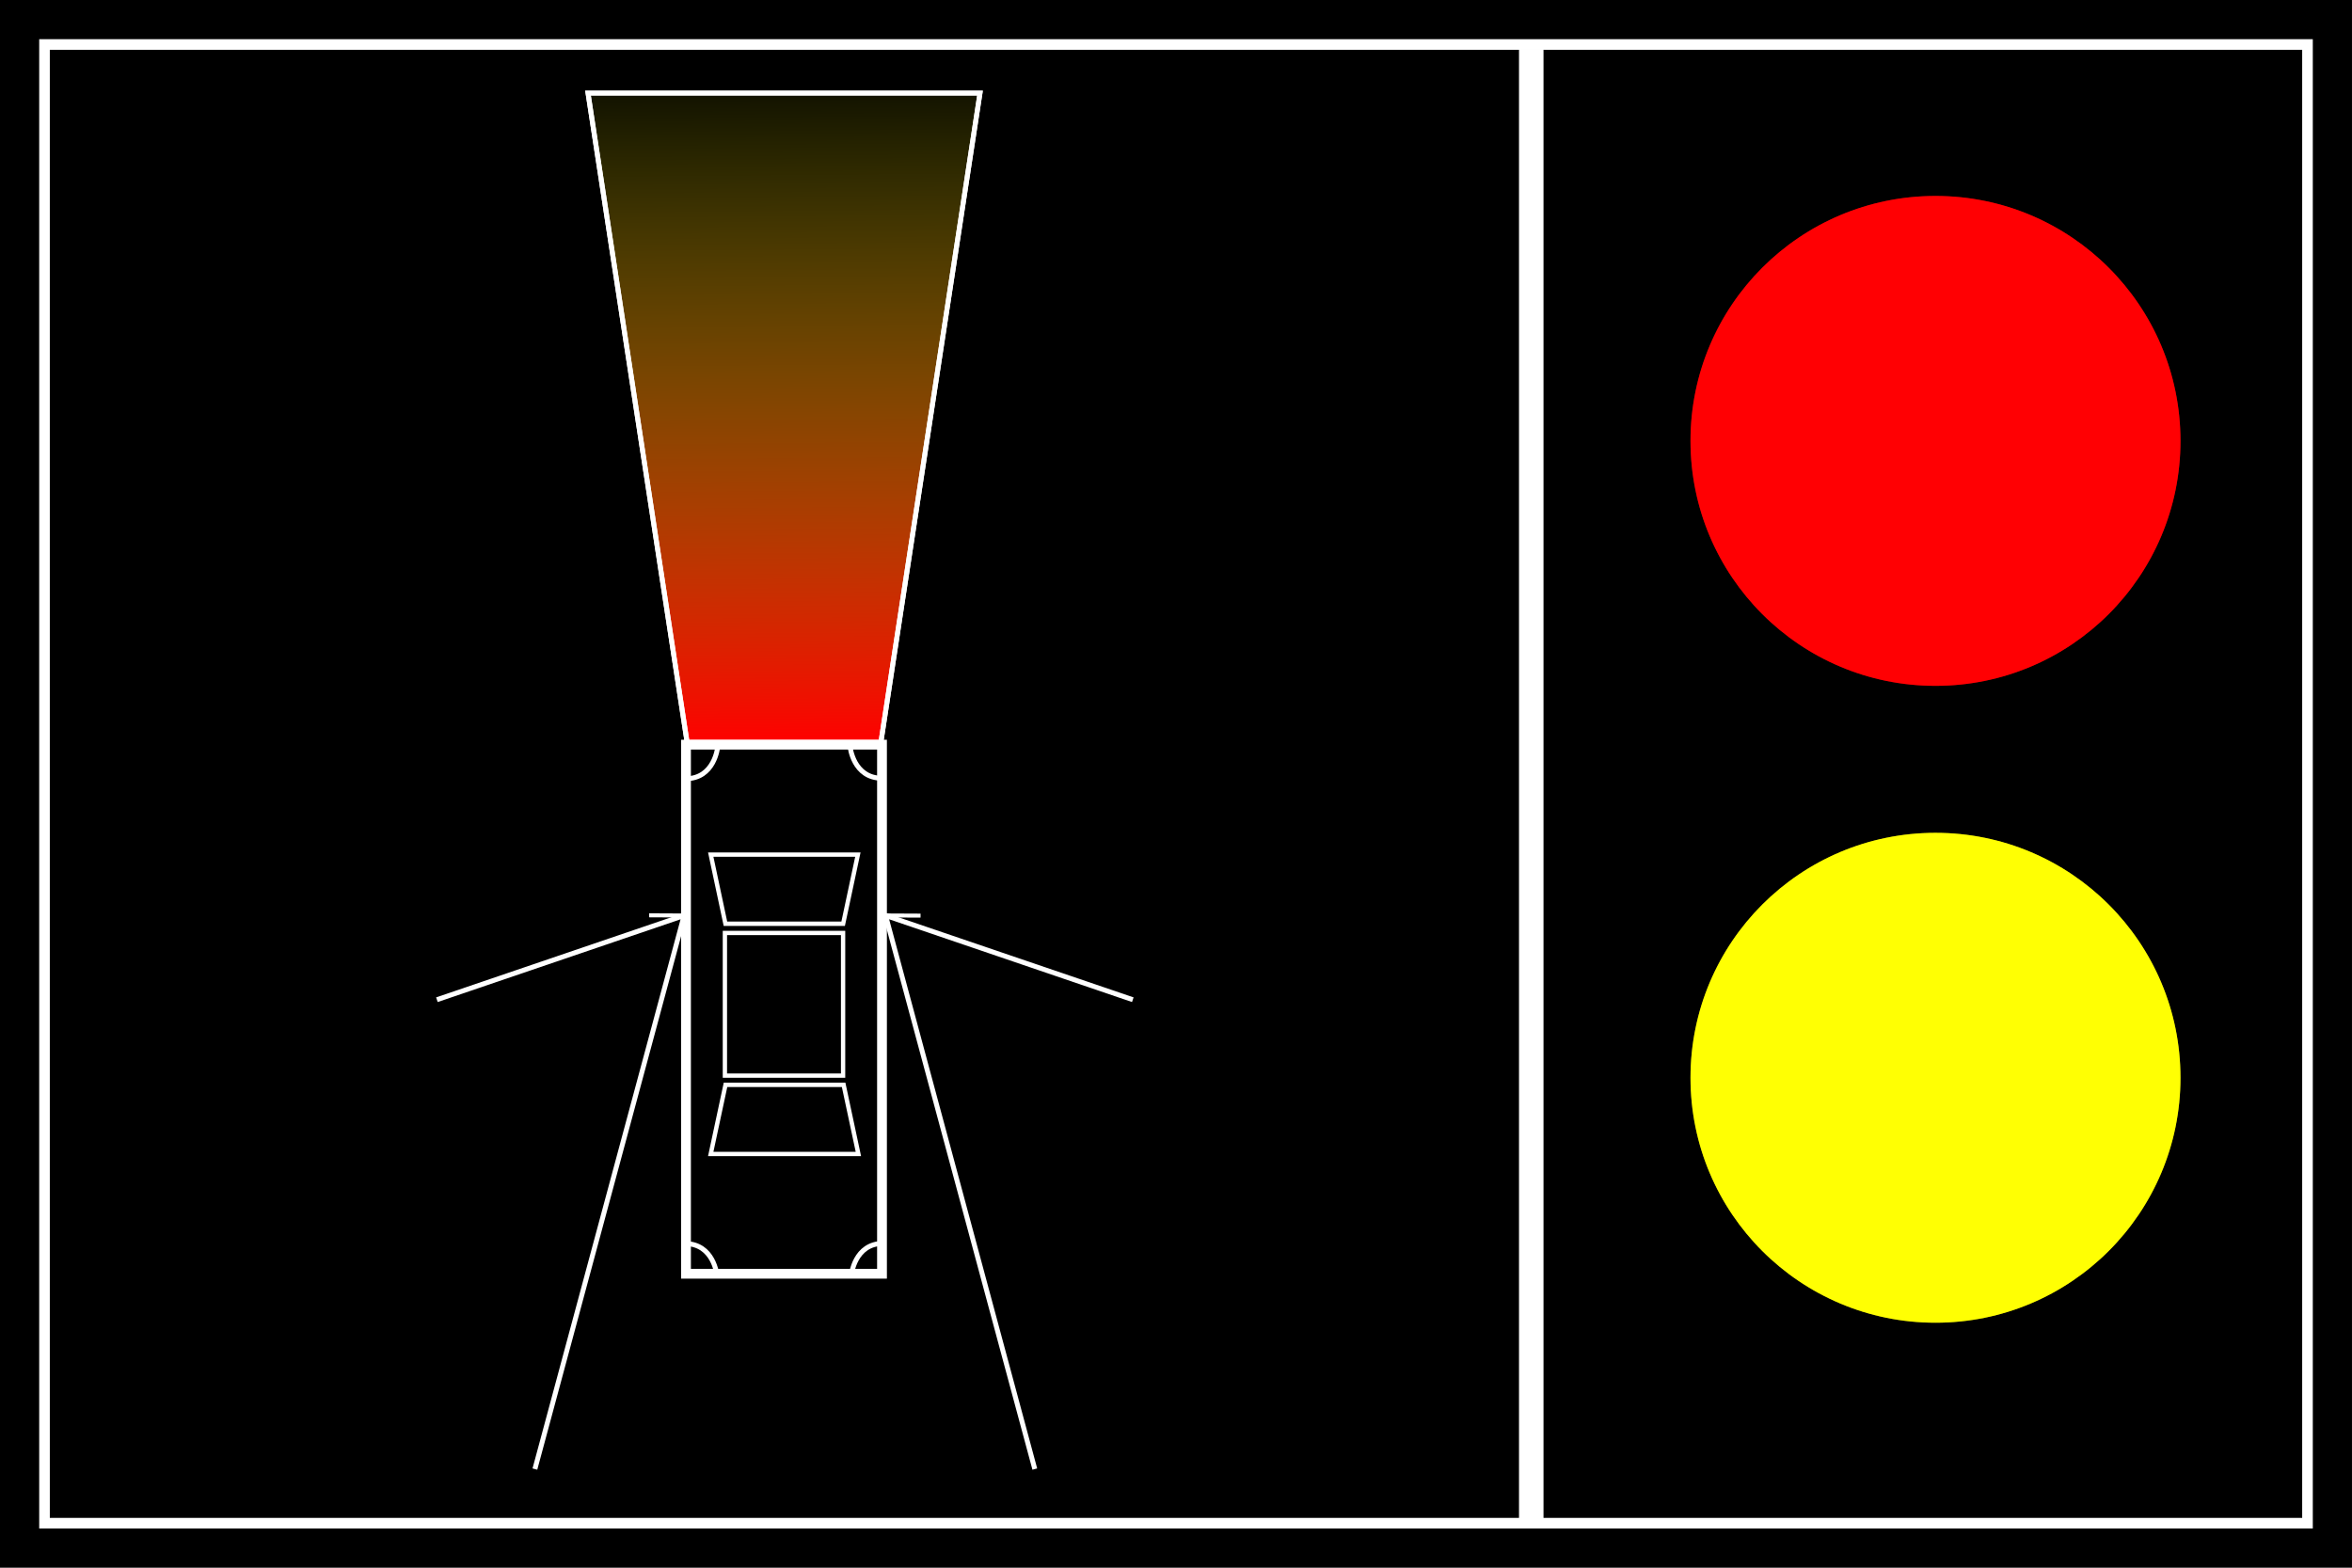
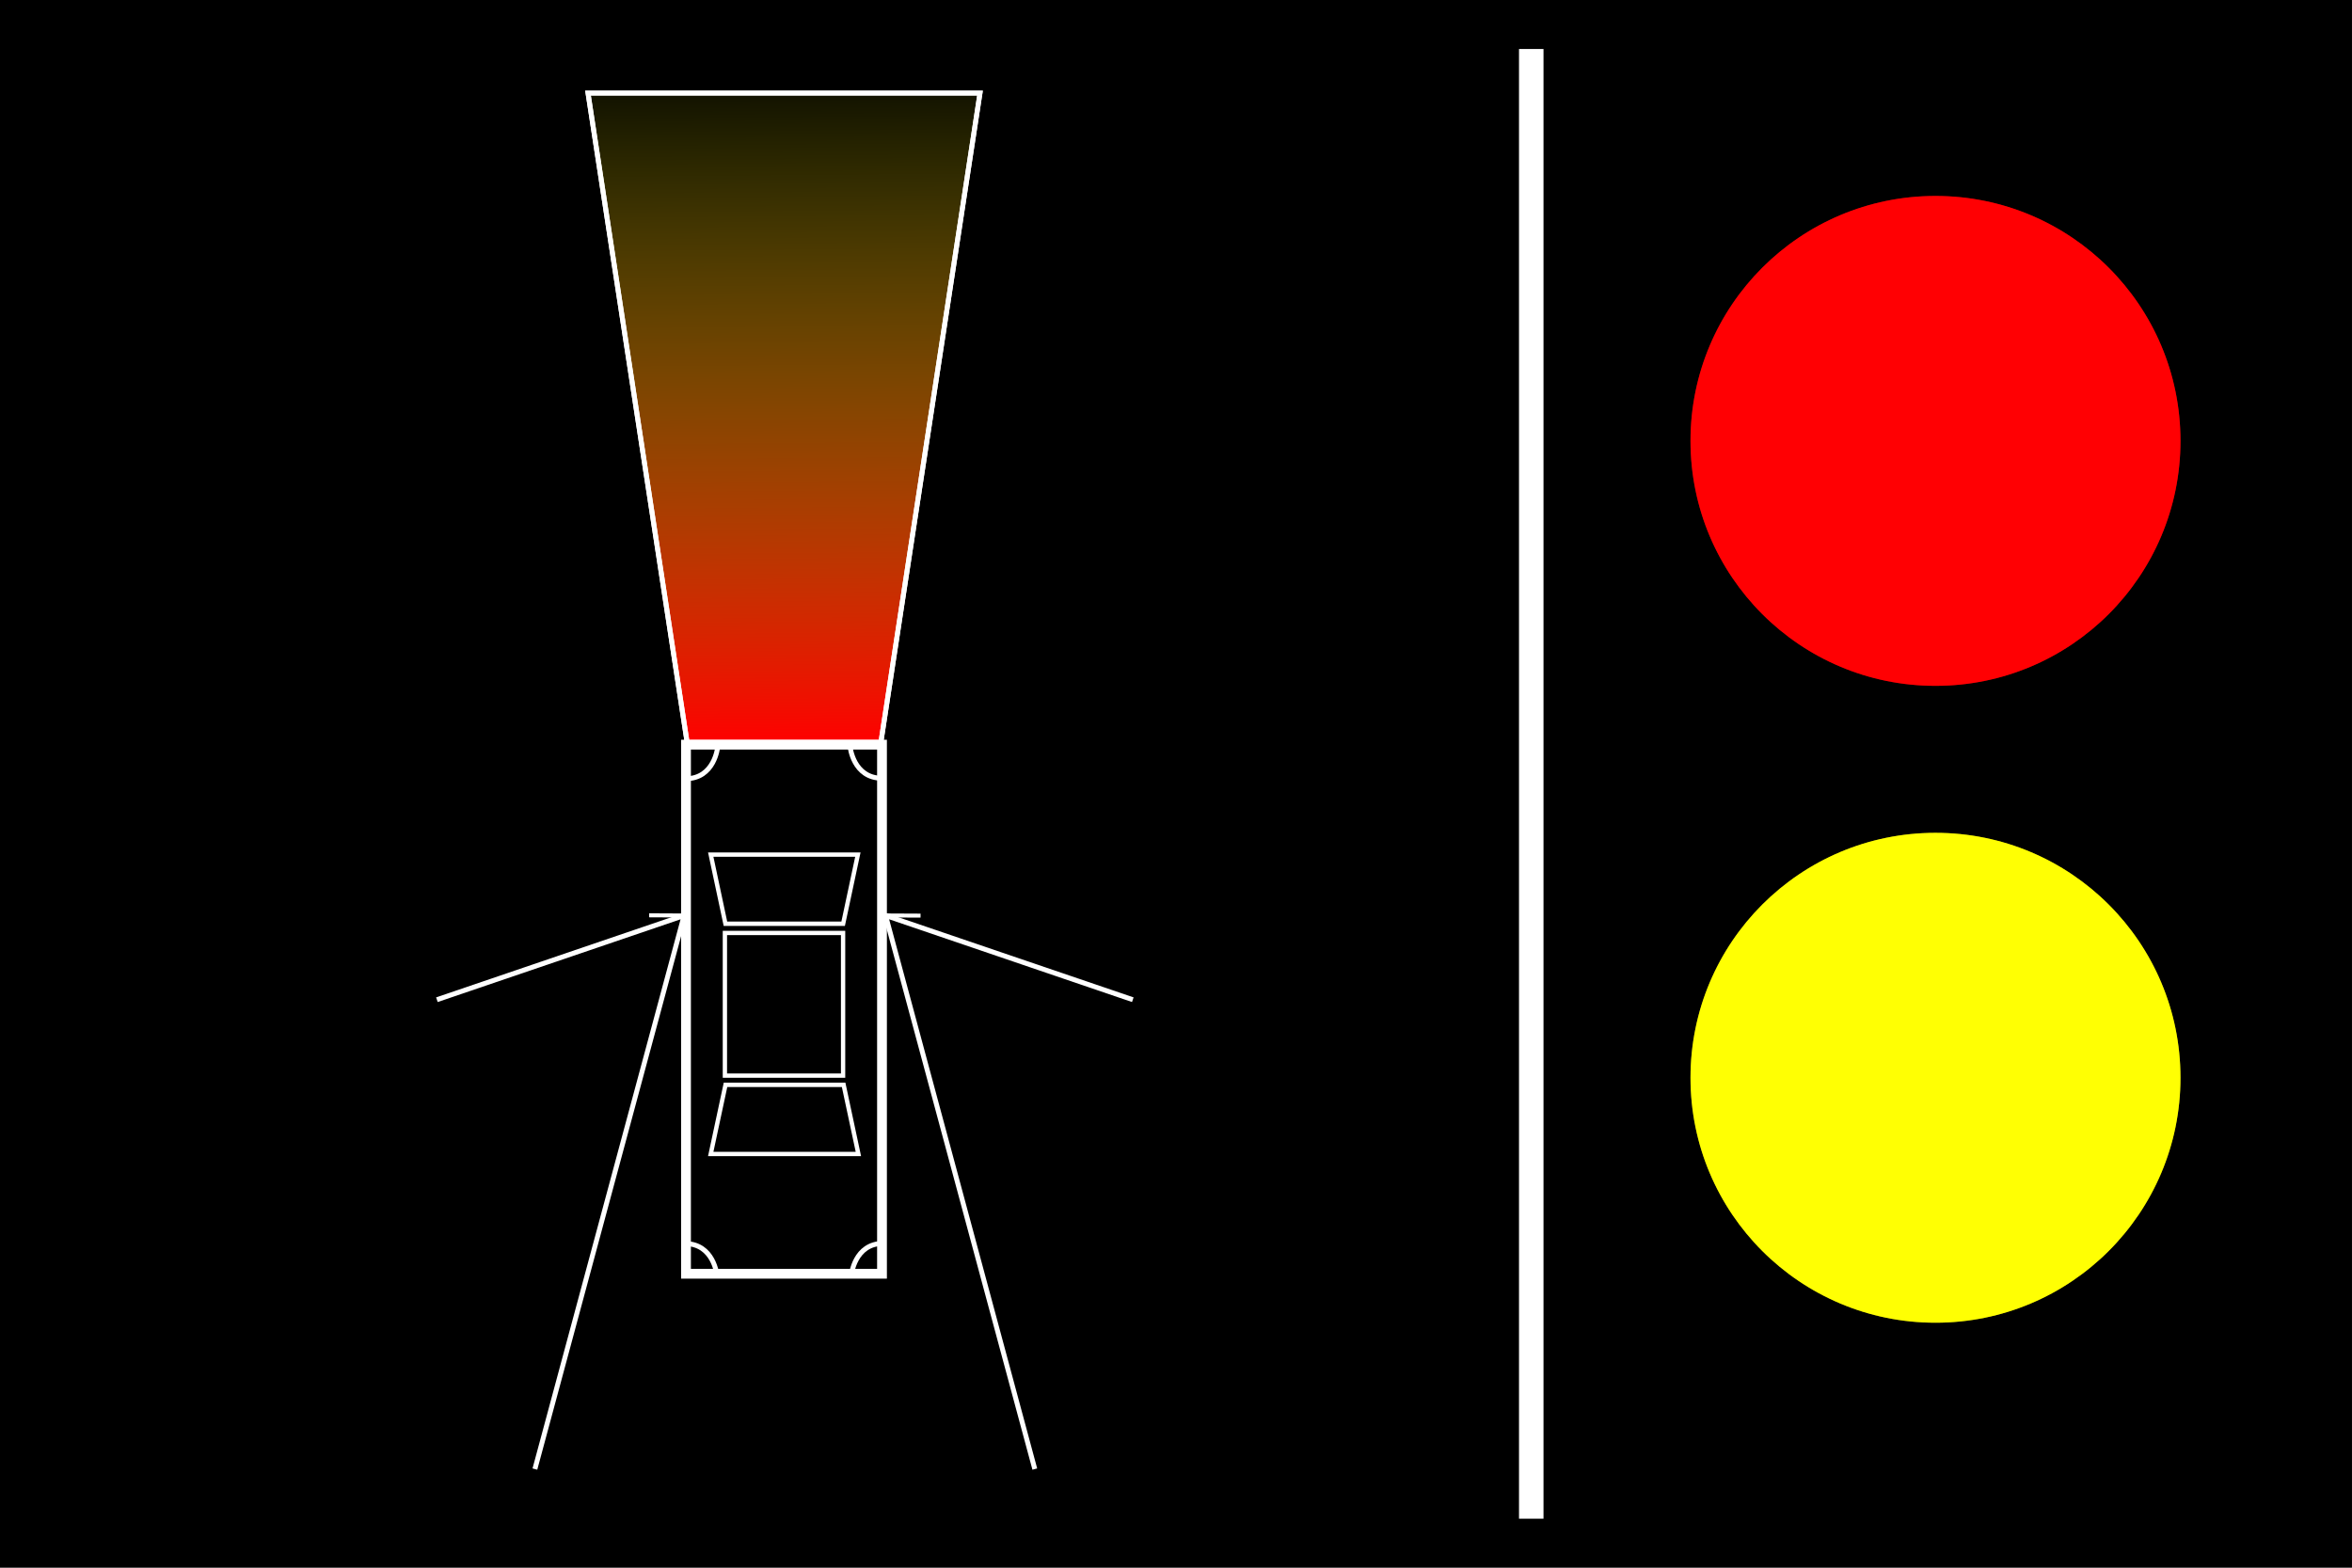
<svg xmlns="http://www.w3.org/2000/svg" xmlns:xlink="http://www.w3.org/1999/xlink" width="480" height="320" viewBox="0 0 127 84.667" version="1.1" id="svg8">
  <defs id="defs2">
    <linearGradient id="linearGradient880">
      <stop style="stop-color:#ffff03;stop-opacity:0.075" offset="0" id="stop876" />
      <stop style="stop-color:#ff0000;stop-opacity:1" offset="1" id="stop878" />
    </linearGradient>
    <linearGradient xlink:href="#linearGradient880" id="linearGradient882" x1="42.181" y1="5.359" x2="42.486" y2="40.416" gradientUnits="userSpaceOnUse" gradientTransform="translate(0,-0.264584)" />
  </defs>
  <g id="layer1" transform="translate(0,-212.3333)" style="display:inline">
    <rect style="fill:#000000;fill-opacity:1;stroke:#000000;stroke-width:0.317;stroke-miterlimit:4;stroke-dasharray:none;stroke-opacity:1" id="rect817" width="126.683" height="84.35" x="0.158" y="-296.842" transform="scale(1,-1)" />
  </g>
-   <g id="layer2" style="display:inline">
+   <g id="layer2" style="display:none">
    <rect style="fill:#000000;fill-opacity:0.017;stroke:#ffffff;stroke-width:0.573;stroke-miterlimit:4;stroke-dasharray:none;stroke-opacity:1" id="rect839" width="122.194" height="79.861" x="2.403" y="-82.264" transform="scale(1,-1)" />
  </g>
  <g id="layer3">
    <rect style="fill:#ffffff;fill-opacity:1;stroke:#ffffff;stroke-width:0;stroke-miterlimit:4;stroke-dasharray:none;stroke-opacity:0.011" id="rect842" width="1.323" height="79.375" x="82.021" y="2.646" />
  </g>
  <g id="layer4" style="display:inline">
    <rect style="fill:#ffffff;fill-opacity:0;stroke:#ffffff;stroke-width:0.529;stroke-miterlimit:4;stroke-dasharray:none;stroke-opacity:1" id="rect845" width="10.583" height="28.575" x="-47.625" y="40.217" transform="scale(-1,1)" />
    <path style="fill:none;stroke:#ffffff;stroke-width:0.265px;stroke-linecap:butt;stroke-linejoin:miter;stroke-opacity:1" d="m 37.02,42.057 c 1.567,0 1.731,-1.707 1.731,-1.707" id="path926" />
    <path style="fill:none;stroke:#ffffff;stroke-width:0.265px;stroke-linecap:butt;stroke-linejoin:miter;stroke-opacity:1" d="m 47.633,42.032 c -1.567,0 -1.731,-1.707 -1.731,-1.707" id="path926-9" />
    <path style="fill:none;stroke:#ffffff;stroke-width:0.216px;stroke-linecap:butt;stroke-linejoin:miter;stroke-opacity:1" d="m 36.941,49.443 -1.89,-0.009" id="path943" />
    <path style="fill:none;stroke:#ffffff;stroke-width:0.216px;stroke-linecap:butt;stroke-linejoin:miter;stroke-opacity:1" d="m 49.707,49.451 -1.89,-0.009" id="path943-1" />
    <path style="fill:none;stroke:#ffffff;stroke-width:0.265px;stroke-linecap:butt;stroke-linejoin:miter;stroke-opacity:1" d="m 36.98,67.163 c 1.567,0 1.731,1.707 1.731,1.707" id="path926-7" />
    <path style="fill:none;stroke:#ffffff;stroke-width:0.265px;stroke-linecap:butt;stroke-linejoin:miter;stroke-opacity:1" d="m 47.703,67.152 c -1.567,0 -1.731,1.707 -1.731,1.707" id="path926-7-0" />
    <path style="fill:none;stroke:#ffffff;stroke-width:0.234px;stroke-linecap:butt;stroke-linejoin:miter;stroke-opacity:1" d="m 38.377,46.155 h 7.945 l -0.795,3.734 h -6.356 z" id="path960" />
    <path style="fill:none;stroke:#ffffff;stroke-width:0.232px;stroke-linecap:butt;stroke-linejoin:miter;stroke-opacity:1" d="m 39.142,50.387 v 7.705 h 6.382 V 50.387 Z" id="path962" />
    <path style="fill:none;stroke:#ffffff;stroke-width:0.235px;stroke-linecap:butt;stroke-linejoin:miter;stroke-opacity:1" d="m 38.377,62.324 h 7.973 L 45.553,58.59 h -6.378 z" id="path960-2" />
  </g>
  <g id="layer5" style="display:inline">
    <path style="fill:url(#linearGradient882);fill-opacity:1;stroke:#ffffff;stroke-width:0.262px;stroke-linecap:butt;stroke-linejoin:miter;stroke-opacity:1" d="M 37.1,40.086 31.75,5.027 H 52.917 L 47.566,40.086 Z" id="path849" />
  </g>
  <g id="layer11" style="display:inline">
    <path style="fill:none;fill-opacity:1;stroke:#ffffff;stroke-width:0.262px;stroke-linecap:butt;stroke-linejoin:miter;stroke-opacity:1" d="M 37.1,40.086 31.75,5.027 H 52.917 L 47.566,40.086 Z" id="path849-6" />
  </g>
  <g id="layer6">
    <path style="fill:none;stroke:#ffffff;stroke-width:0.265px;stroke-linecap:butt;stroke-linejoin:miter;stroke-opacity:1" d="M 23.591,53.992 36.941,49.443 28.882,79.341" id="path909" />
  </g>
  <g id="layer7" style="display:inline">
    <path style="fill:none;stroke:#ffffff;stroke-width:0.265px;stroke-linecap:butt;stroke-linejoin:miter;stroke-opacity:1" d="M 61.168,53.992 47.817,49.442 55.876,79.341" id="path909-2" />
  </g>
  <g id="layer8">
    <circle style="fill:#6e6e03;fill-opacity:1;stroke:#ffffff;stroke-width:0;stroke-miterlimit:4;stroke-dasharray:none;stroke-opacity:1" id="path902" cx="104.51" cy="58.208" r="13.229" />
    <circle style="fill:#780003;fill-opacity:1;stroke:#ffffff;stroke-width:0;stroke-miterlimit:4;stroke-dasharray:none;stroke-opacity:1" id="path902-6" cx="104.51" cy="23.812" r="13.229" />
  </g>
  <g id="layer9" style="display:inline">
    <circle style="fill:#ff0003;fill-opacity:1;stroke:#ffffff;stroke-width:0;stroke-miterlimit:4;stroke-dasharray:none;stroke-opacity:1" id="path902-6-3" cx="104.51" cy="23.812" r="13.229" />
  </g>
  <g id="layer10">
    <circle style="fill:#ffff03;fill-opacity:1;stroke:#ffffff;stroke-width:0;stroke-miterlimit:4;stroke-dasharray:none;stroke-opacity:1" id="path902-67" cx="104.51" cy="58.208" r="13.229" />
  </g>
</svg>
